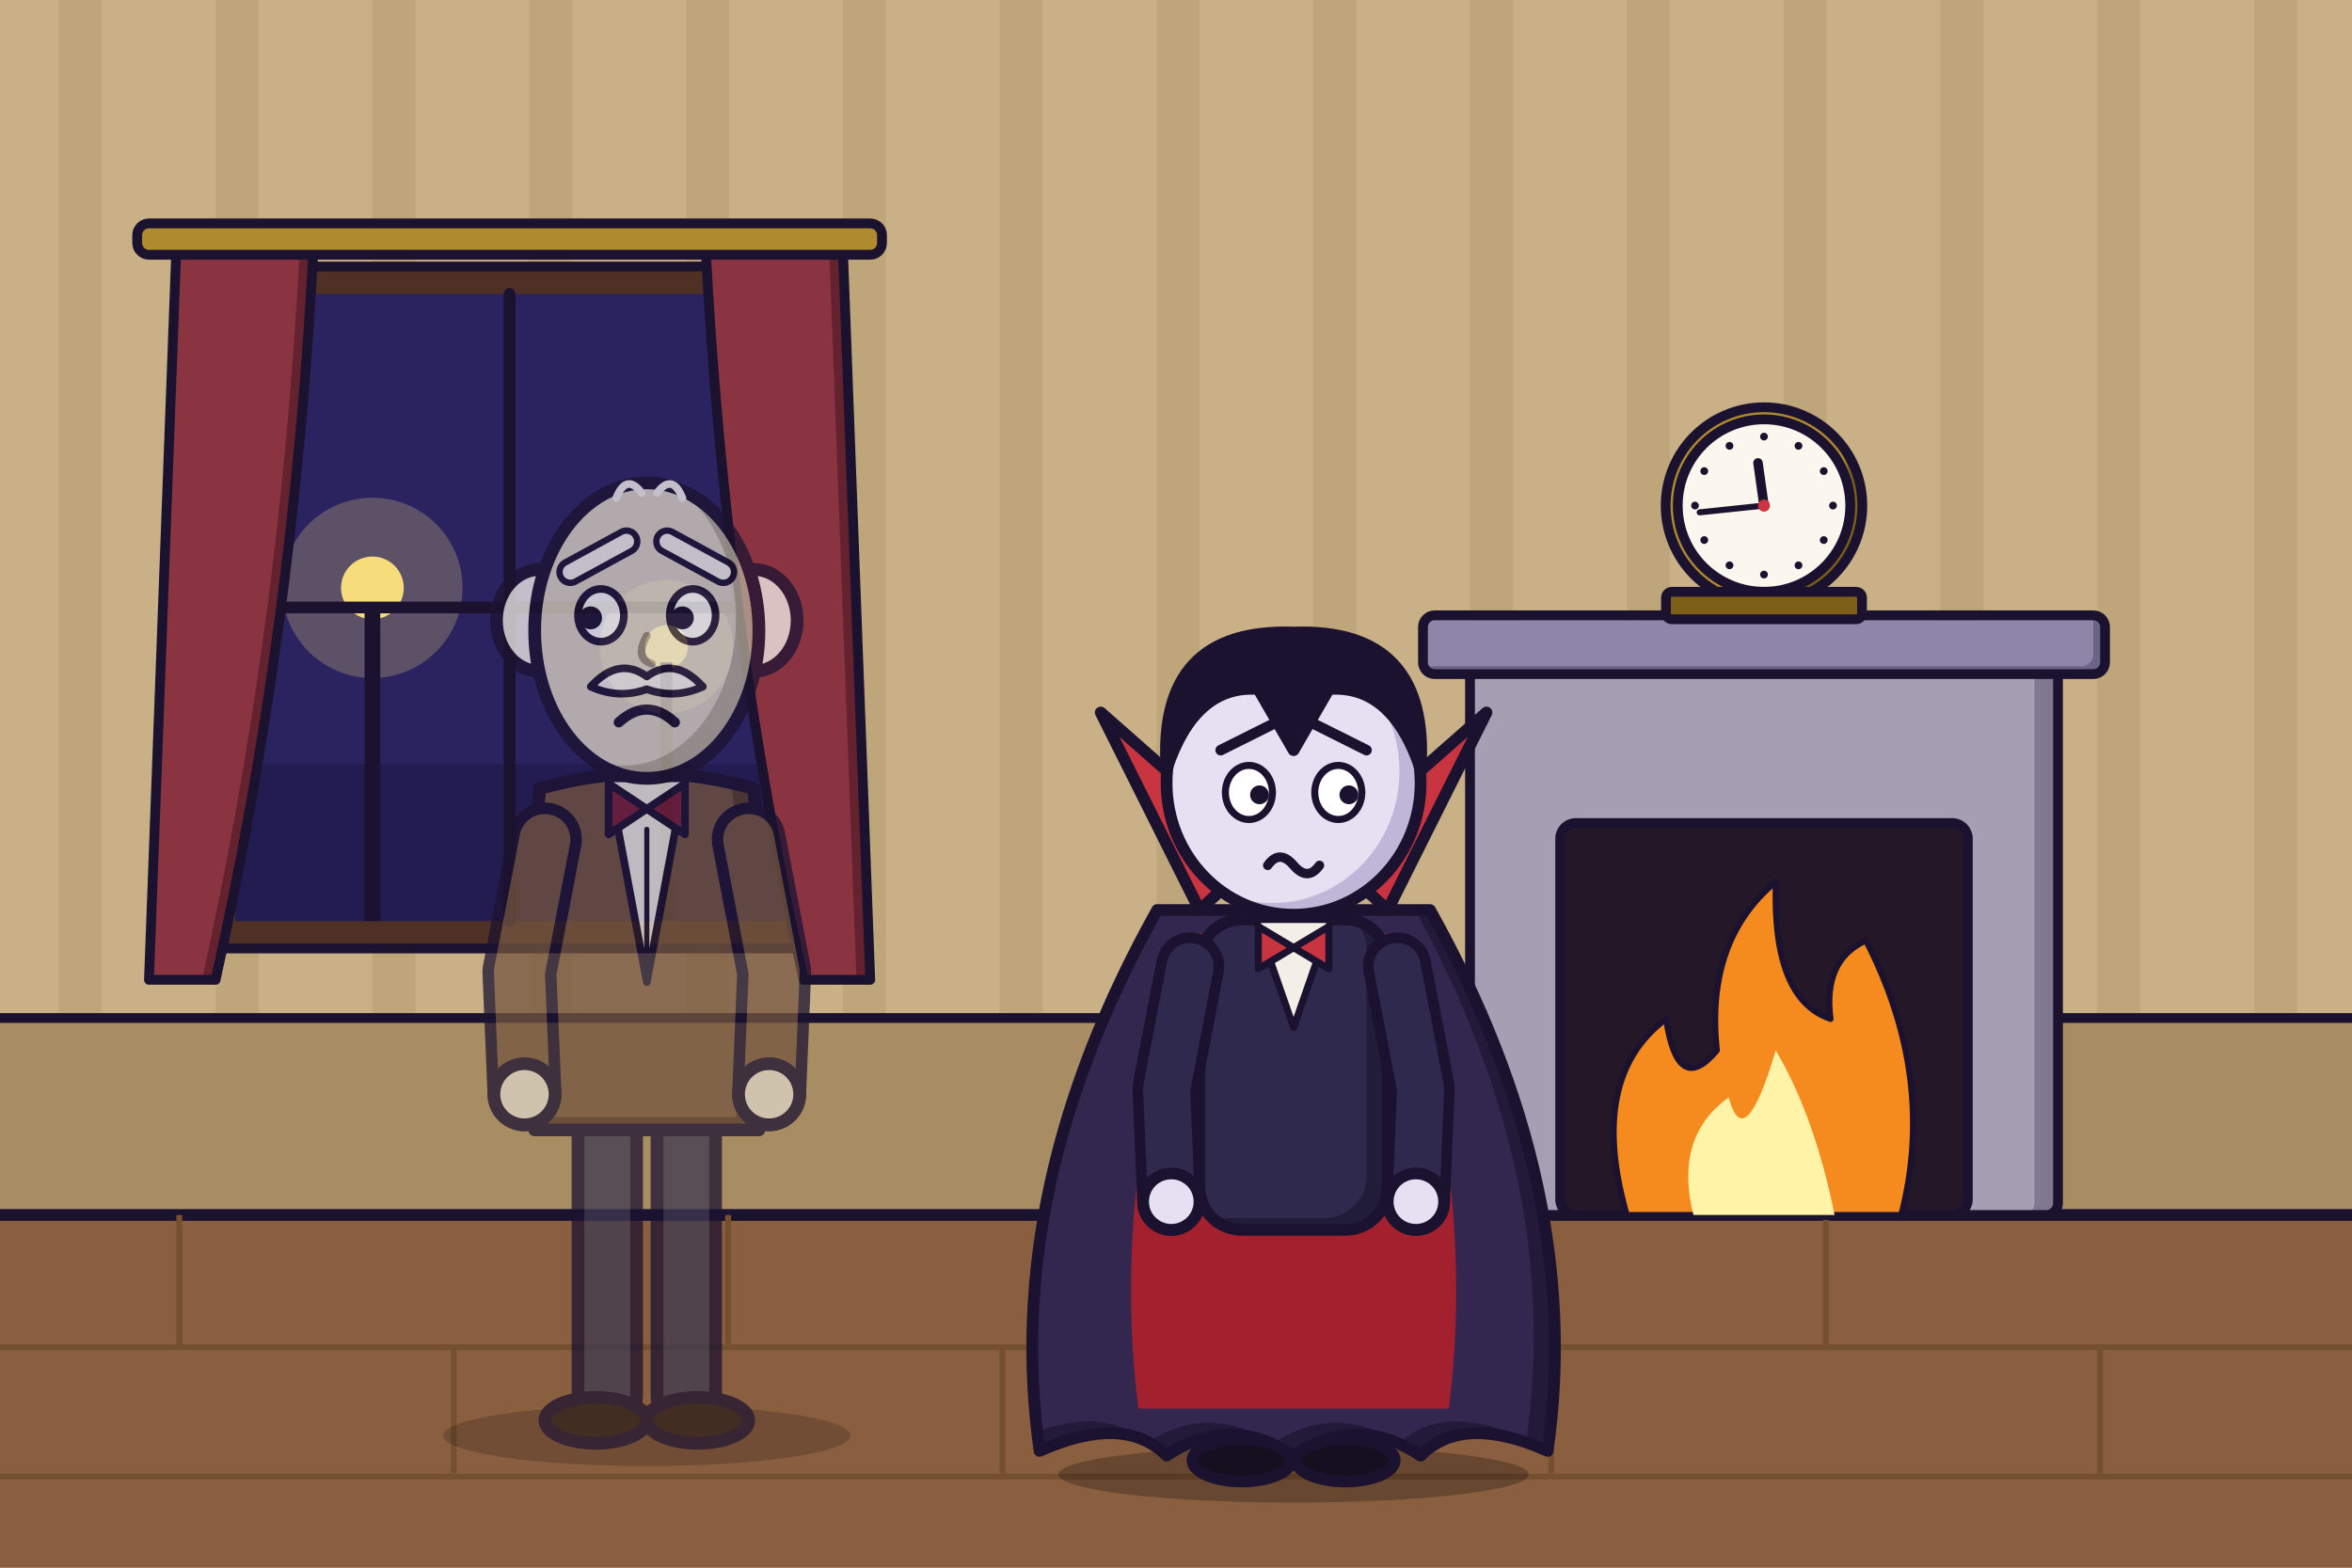
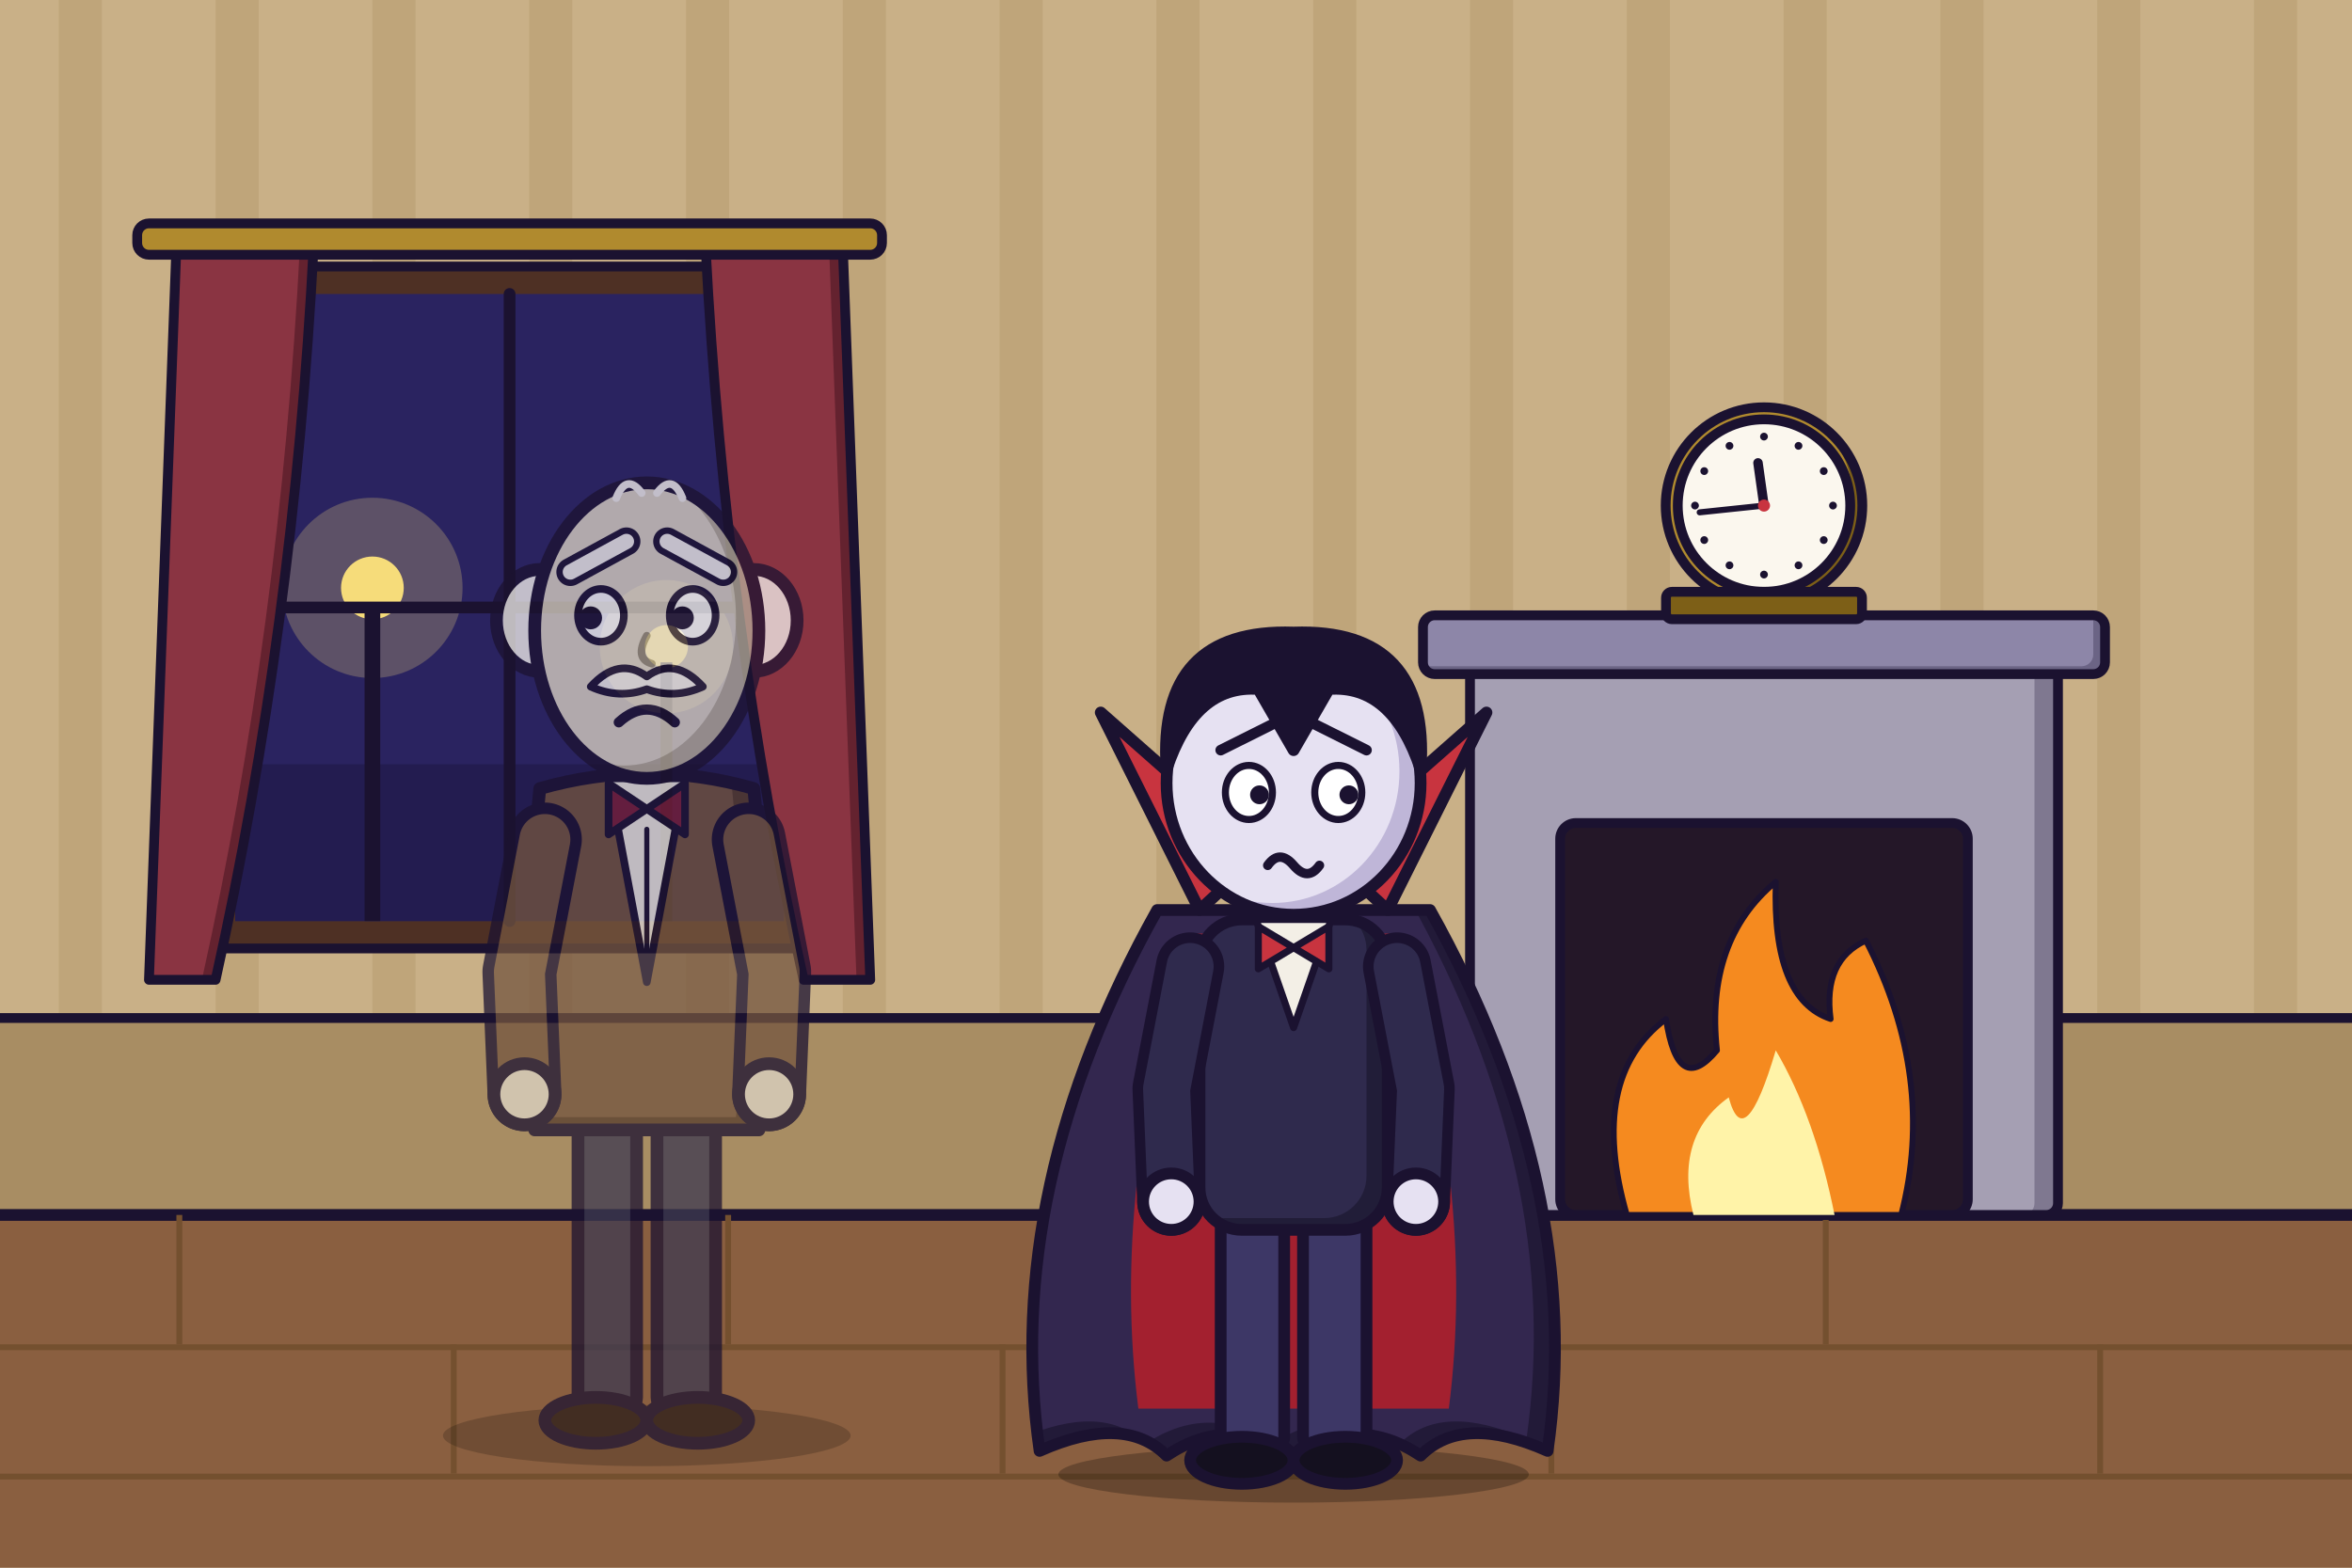
<svg xmlns="http://www.w3.org/2000/svg" viewBox="0 0 1200 800" width="1200" height="800">
  <rect width="1200" height="800" fill="#c9b087" />
  <rect x="30" y="0" width="22" height="600" fill="#bfa57a" />
  <rect x="110" y="0" width="22" height="600" fill="#bfa57a" />
  <rect x="190" y="0" width="22" height="600" fill="#bfa57a" />
  <rect x="270" y="0" width="22" height="600" fill="#bfa57a" />
  <rect x="350" y="0" width="22" height="600" fill="#bfa57a" />
  <rect x="430" y="0" width="22" height="600" fill="#bfa57a" />
  <rect x="510" y="0" width="22" height="600" fill="#bfa57a" />
  <rect x="590" y="0" width="22" height="600" fill="#bfa57a" />
  <rect x="670" y="0" width="22" height="600" fill="#bfa57a" />
  <rect x="750" y="0" width="22" height="600" fill="#bfa57a" />
  <rect x="830" y="0" width="22" height="600" fill="#bfa57a" />
  <rect x="910" y="0" width="22" height="600" fill="#bfa57a" />
  <rect x="990" y="0" width="22" height="600" fill="#bfa57a" />
  <rect x="1070" y="0" width="22" height="600" fill="#bfa57a" />
  <rect x="1150" y="0" width="22" height="600" fill="#bfa57a" />
  <rect y="520" width="1200" height="100" fill="#a88d63" />
  <rect y="517" width="1200" height="5" fill="#1b1230" />
  <rect y="620" width="1200" height="180" fill="#8a5f40" />
  <rect y="617" width="1200" height="6" fill="#1b1230" />
  <rect y="686" width="1200" height="3" fill="#74502f" />
  <rect x="90" y="620" width="3" height="66" fill="#74502f" />
  <rect x="370" y="620" width="3" height="66" fill="#74502f" />
  <rect x="650" y="620" width="3" height="66" fill="#74502f" />
  <rect x="930" y="620" width="3" height="66" fill="#74502f" />
  <rect y="752" width="1200" height="3" fill="#74502f" />
  <rect x="230" y="686" width="3" height="66" fill="#74502f" />
  <rect x="510" y="686" width="3" height="66" fill="#74502f" />
  <rect x="790" y="686" width="3" height="66" fill="#74502f" />
  <rect x="1070" y="686" width="3" height="66" fill="#74502f" />
  <rect x="106" y="136" width="308" height="348" rx="6" fill="#4e3024" stroke="#1b1230" stroke-width="5" stroke-linejoin="round" stroke-linecap="round" />
  <clipPath id="c0">
    <rect x="120" y="150" width="280" height="320" rx="0" />
  </clipPath>
  <g clip-path="url(#c0)">
    <rect x="120" y="150" width="280" height="320" fill="#2a2360" />
    <rect x="120" y="390" width="280" height="80" fill="#231c50" />
    <circle cx="190" cy="300" r="46" fill="#f6dc7a" opacity=".25" />
    <circle cx="190" cy="300" r="16" fill="#f6dc7a" />
    <rect x="186" y="310" width="8" height="160" fill="#1b1230" />
    <circle cx="340" cy="330" r="34" fill="#f6dc7a" opacity=".25" />
    <circle cx="340" cy="330" r="11" fill="#f6dc7a" />
    <rect x="337" y="338" width="6" height="140" fill="#1b1230" />
  </g>
  <path d="M260 150 V470 M120 310 H400" fill="none" stroke="#1b1230" stroke-width="6" stroke-linecap="round" stroke-linejoin="round" />
  <clipPath id="c1">
    <path d="M90 126 H160 Q150 320 110 500 H76Z" />
  </clipPath>
  <path d="M90 126 H160 Q150 320 110 500 H76Z" fill="#64222f" />
  <g clip-path="url(#c1)">
    <path d="M90 126 H160 Q150 320 110 500 H76Z" fill="#8a3442" transform="translate(-7 0)" />
  </g>
  <path d="M90 126 H160 Q150 320 110 500 H76Z" fill="none" stroke="#1b1230" stroke-width="5" stroke-linejoin="round" stroke-linecap="round" />
  <clipPath id="c2">
    <path d="M430 126 H360 Q370 320 410 500 H444Z" />
  </clipPath>
  <path d="M430 126 H360 Q370 320 410 500 H444Z" fill="#64222f" />
  <g clip-path="url(#c2)">
    <path d="M430 126 H360 Q370 320 410 500 H444Z" fill="#8a3442" transform="translate(-7 0)" />
  </g>
  <path d="M430 126 H360 Q370 320 410 500 H444Z" fill="none" stroke="#1b1230" stroke-width="5" stroke-linejoin="round" stroke-linecap="round" />
  <rect x="70" y="114" width="380" height="16" rx="6" fill="#b08a2e" stroke="#1b1230" stroke-width="5" stroke-linejoin="round" stroke-linecap="round" />
  <g transform="translate(0 20) scale(1)">
    <g transform="translate(900 600) scale(1)">
      <clipPath id="c3">
        <rect x="-150" y="-280" width="300" height="280" rx="6" />
      </clipPath>
      <rect x="-150" y="-280" width="300" height="280" rx="6" fill="#7f7890" />
      <g clip-path="url(#c3)">
        <rect x="-150" y="-280" width="300" height="280" rx="6" fill="#a59fb3" transform="translate(-12 0)" />
      </g>
      <rect x="-150" y="-280" width="300" height="280" rx="6" fill="none" stroke="#1b1230" stroke-width="5" stroke-linejoin="round" stroke-linecap="round" />
      <rect x="-104" y="-200" width="208" height="200" rx="8" fill="#241728" stroke="#1b1230" stroke-width="5" stroke-linejoin="round" stroke-linecap="round" />
      <path d="M-70 0 Q-90 -70 -50 -100 Q-44 -60 -24 -84 Q-30 -140 6 -170 Q4 -110 34 -100 Q30 -130 52 -140 Q88 -70 70 0Z" fill="#f58a1f" stroke="#1b1230" stroke-width="3" stroke-linejoin="round" stroke-linecap="round" />
      <path d="M-36 0 Q-46 -40 -18 -60 Q-10 -30 6 -84 Q26 -50 36 0Z" fill="#fff3a8" />
      <clipPath id="c4">
        <rect x="-174" y="-306" width="348" height="30" rx="6" />
      </clipPath>
      <rect x="-174" y="-306" width="348" height="30" rx="6" fill="#6b6485" />
      <g clip-path="url(#c4)">
        <rect x="-174" y="-306" width="348" height="30" rx="6" fill="#8d86a8" transform="translate(-6 -4)" />
      </g>
      <rect x="-174" y="-306" width="348" height="30" rx="6" fill="none" stroke="#1b1230" stroke-width="5" stroke-linejoin="round" stroke-linecap="round" />
      <clipPath id="c5">
        <ellipse cx="0" cy="-362" rx="50.16" ry="50.16" />
      </clipPath>
      <ellipse cx="0" cy="-362" rx="50.16" ry="50.16" fill="#7d5f17" />
      <g clip-path="url(#c5)">
        <ellipse cx="0" cy="-362" rx="50.16" ry="50.16" fill="#b08a2e" transform="translate(-5 -4)" />
      </g>
      <ellipse cx="0" cy="-362" rx="50.16" ry="50.16" fill="none" stroke="#1b1230" stroke-width="5" stroke-linejoin="round" stroke-linecap="round" />
      <ellipse cx="0" cy="-362" rx="44" ry="44" fill="#fbf7ee" stroke="#1b1230" stroke-width="5" stroke-linejoin="round" stroke-linecap="round" />
      <circle cx="35.2" cy="-362" r="1.98" fill="#1b1230" />
      <circle cx="30.484" cy="-344.4" r="1.98" fill="#1b1230" />
      <circle cx="17.6" cy="-331.516" r="1.98" fill="#1b1230" />
      <circle cx="2.155378366499342e-15" cy="-326.8" r="1.98" fill="#1b1230" />
      <circle cx="-17.6" cy="-331.516" r="1.98" fill="#1b1230" />
      <circle cx="-30.484" cy="-344.4" r="1.98" fill="#1b1230" />
      <circle cx="-35.2" cy="-362" r="1.98" fill="#1b1230" />
      <circle cx="-30.484" cy="-379.6" r="1.98" fill="#1b1230" />
      <circle cx="-17.6" cy="-392.484" r="1.98" fill="#1b1230" />
      <circle cx="-6.466135099498025e-15" cy="-397.2" r="1.98" fill="#1b1230" />
      <circle cx="17.6" cy="-392.484" r="1.98" fill="#1b1230" />
      <circle cx="30.484" cy="-379.6" r="1.98" fill="#1b1230" />
      <path d="M0 -362 L-3.062 -383.786" fill="none" stroke="#1b1230" stroke-width="4.84" stroke-linecap="round" stroke-linejoin="round" />
      <path d="M0 -362 L-32.819 -358.551" fill="none" stroke="#1b1230" stroke-width="3.08" stroke-linecap="round" stroke-linejoin="round" />
      <circle cx="0" cy="-362" r="3.08" fill="#c8343f" />
      <rect x="-50" y="-318" width="100" height="14" rx="3" fill="#7d5f17" stroke="#1b1230" stroke-width="5" stroke-linejoin="round" stroke-linecap="round" />
    </g>
  </g>
  <g transform="translate(330 730) scale(1.3)" opacity="0.75">
    <ellipse cx="0" cy="2" rx="80" ry="12" fill="#000" opacity=".25" />
    <rect x="-27" y="-132" width="23" height="124" rx="5" fill="#3d3a50" stroke="#1b1230" stroke-width="5" stroke-linejoin="round" stroke-linecap="round" />
    <rect x="4" y="-132" width="23" height="124" rx="5" fill="#3d3a50" stroke="#1b1230" stroke-width="5" stroke-linejoin="round" stroke-linecap="round" />
    <ellipse cx="-20" cy="-4" rx="20" ry="9" fill="#2a1c18" stroke="#1b1230" stroke-width="5" stroke-linejoin="round" stroke-linecap="round" />
    <ellipse cx="20" cy="-4" rx="20" ry="9" fill="#2a1c18" stroke="#1b1230" stroke-width="5" stroke-linejoin="round" stroke-linecap="round" />
    <g transform="translate(0 0)">
      <clipPath id="c6">
        <path d="M-42 -252 Q-50 -170 -44 -118 L44 -118 Q50 -170 42 -252 Q0 -264 -42 -252Z" />
      </clipPath>
      <path d="M-42 -252 Q-50 -170 -44 -118 L44 -118 Q50 -170 42 -252 Q0 -264 -42 -252Z" fill="#573d2c" />
      <g clip-path="url(#c6)">
        <path d="M-42 -252 Q-50 -170 -44 -118 L44 -118 Q50 -170 42 -252 Q0 -264 -42 -252Z" fill="#74553f" transform="translate(-9 -5)" />
      </g>
      <path d="M-42 -252 Q-50 -170 -44 -118 L44 -118 Q50 -170 42 -252 Q0 -264 -42 -252Z" fill="none" stroke="#1b1230" stroke-width="5" stroke-linejoin="round" stroke-linecap="round" />
      <path d="M-15 -256 L0 -176 L15 -256 Z" fill="#f3efe6" stroke="#1b1230" stroke-width="3" stroke-linejoin="round" stroke-linecap="round" />
      <path d="M0 -236 V-180" fill="none" stroke="#1b1230" stroke-width="2" stroke-linecap="round" stroke-linejoin="round" />
      <path d="M0 -244 L-15 -254 L-15 -234 Z" fill="#7a1f3a" stroke="#1b1230" stroke-width="3" stroke-linejoin="round" stroke-linecap="round" />
      <path d="M0 -244 L15 -254 L15 -234 Z" fill="#7a1f3a" stroke="#1b1230" stroke-width="3" stroke-linejoin="round" stroke-linecap="round" />
      <g transform="translate(0 -314)">
        <ellipse cx="-42" cy="-4" rx="17" ry="20" fill="#f4f2ee" stroke="#1b1230" stroke-width="5" stroke-linejoin="round" stroke-linecap="round" />
        <ellipse cx="42" cy="-4" rx="17" ry="20" fill="#f4f2ee" stroke="#1b1230" stroke-width="5" stroke-linejoin="round" stroke-linecap="round" />
        <clipPath id="c7">
          <ellipse cx="0" cy="0" rx="44" ry="58" />
        </clipPath>
        <ellipse cx="0" cy="0" rx="44" ry="58" fill="#b5ac99" />
        <g clip-path="url(#c7)">
          <ellipse cx="0" cy="0" rx="44" ry="58" fill="#ddd6c6" transform="translate(-9 -5)" />
        </g>
        <ellipse cx="0" cy="0" rx="44" ry="58" fill="none" stroke="#1b1230" stroke-width="5" stroke-linejoin="round" stroke-linecap="round" />
        <path d="M-12 -52 q4 -10 10 -2 M4 -54 q6 -8 10 2" fill="none" stroke="#f4f2ee" stroke-width="3" stroke-linecap="round" stroke-linejoin="round" />
        <ellipse cx="-18" cy="-6" rx="9" ry="10.35" fill="#fff" stroke="#1b1230" stroke-width="3" />
        <circle cx="-22.05" cy="-5" r="4.5" fill="#1b1230" />
        <ellipse cx="18" cy="-6" rx="9" ry="10.35" fill="#fff" stroke="#1b1230" stroke-width="3" />
        <circle cx="13.95" cy="-5" r="4.5" fill="#1b1230" />
        <path d="M-30 -23 L-8 -35" fill="none" stroke="#1b1230" stroke-width="11" stroke-linecap="round" stroke-linejoin="round" />
        <path d="M-30 -23 L-8 -35" fill="none" stroke="#f4f2ee" stroke-width="6" stroke-linecap="round" stroke-linejoin="round" />
        <path d="M30 -23 L8 -35" fill="none" stroke="#1b1230" stroke-width="11" stroke-linecap="round" stroke-linejoin="round" />
        <path d="M30 -23 L8 -35" fill="none" stroke="#f4f2ee" stroke-width="6" stroke-linecap="round" stroke-linejoin="round" />
        <path d="M-11 36 q11 -10 22 0" fill="none" stroke="#1b1230" stroke-width="4" stroke-linecap="round" stroke-linejoin="round" />
        <path d="M0 2 q-5 9 2 11" fill="none" stroke="#8f8674" stroke-width="3" stroke-linecap="round" stroke-linejoin="round" />
        <path d="M-22 22 Q-11 10 0 18 Q11 10 22 22 Q11 27 0 23 Q-11 27 -22 22Z" fill="#f4f2ee" stroke="#1b1230" stroke-width="3" stroke-linejoin="round" stroke-linecap="round" />
      </g>
      <polyline points="-40,-232 -50,-180 -48,-132" fill="none" stroke-linecap="round" stroke-linejoin="round" stroke="#1b1230" stroke-width="29" />
      <polyline points="-40,-232 -50,-180 -48,-132" fill="none" stroke-linecap="round" stroke-linejoin="round" stroke="#74553f" stroke-width="20" />
      <circle cx="-48" cy="-132" r="12" fill="#ddd6c6" stroke="#1b1230" stroke-width="5" stroke-linejoin="round" stroke-linecap="round" />
      <polyline points="40,-232 50,-180 48,-132" fill="none" stroke-linecap="round" stroke-linejoin="round" stroke="#1b1230" stroke-width="29" />
      <polyline points="40,-232 50,-180 48,-132" fill="none" stroke-linecap="round" stroke-linejoin="round" stroke="#74553f" stroke-width="20" />
      <circle cx="48" cy="-132" r="12" fill="#ddd6c6" stroke="#1b1230" stroke-width="5" stroke-linejoin="round" stroke-linecap="round" />
    </g>
  </g>
  <g transform="translate(660 750) scale(1.2)">
    <ellipse cx="0" cy="2" rx="100" ry="12" fill="#000" opacity=".25" />
-     <rect x="-30" y="-112" width="25" height="104" rx="6" fill="#23203a" stroke="#1b1230" stroke-width="5" stroke-linejoin="round" stroke-linecap="round" />
-     <rect x="5" y="-112" width="25" height="104" rx="6" fill="#23203a" stroke="#1b1230" stroke-width="5" stroke-linejoin="round" stroke-linecap="round" />
-     <ellipse cx="-22" cy="-4" rx="21" ry="9" fill="#14101f" stroke="#1b1230" stroke-width="5" stroke-linejoin="round" stroke-linecap="round" />
-     <ellipse cx="22" cy="-4" rx="21" ry="9" fill="#14101f" stroke="#1b1230" stroke-width="5" stroke-linejoin="round" stroke-linecap="round" />
-     <g transform="translate(0 0)">
+     <g transform="translate(0 0) scale(1 1)">
      <clipPath id="c8">
        <path d="M-58 -238 Q-124 -120 -108 -8 Q-72 -24 -54 -6 Q-27 -24 0 -6 Q27 -24 54 -6 Q72 -24 108 -8 Q124 -120 58 -238 Z" />
      </clipPath>
      <path d="M-58 -238 Q-124 -120 -108 -8 Q-72 -24 -54 -6 Q-27 -24 0 -6 Q27 -24 54 -6 Q72 -24 108 -8 Q124 -120 58 -238 Z" fill="#221a38" />
      <g clip-path="url(#c8)">
        <path d="M-58 -238 Q-124 -120 -108 -8 Q-72 -24 -54 -6 Q-27 -24 0 -6 Q27 -24 54 -6 Q72 -24 108 -8 Q124 -120 58 -238 Z" fill="#33274f" transform="translate(-9 -5)" />
      </g>
      <path d="M-58 -238 Q-124 -120 -108 -8 Q-72 -24 -54 -6 Q-27 -24 0 -6 Q27 -24 54 -6 Q72 -24 108 -8 Q124 -120 58 -238 Z" fill="none" stroke="#1b1230" stroke-width="5" stroke-linejoin="round" stroke-linecap="round" />
      <path d="M-44 -228 Q-78 -120 -66 -26 L66 -26 Q78 -120 44 -228 Z" fill="#a3202f" />
+     </g>
+     <rect x="-31" y="-112" width="27" height="104" rx="6" fill="#3d3766" stroke="#1b1230" stroke-width="5" stroke-linejoin="round" stroke-linecap="round" />
+     <rect x="4" y="-112" width="27" height="104" rx="6" fill="#3d3766" stroke="#1b1230" stroke-width="5" stroke-linejoin="round" stroke-linecap="round" />
+     <ellipse cx="-22" cy="-4" rx="22" ry="10" fill="#14101f" stroke="#1b1230" stroke-width="5" stroke-linejoin="round" stroke-linecap="round" />
+     <ellipse cx="22" cy="-4" rx="22" ry="10" fill="#14101f" stroke="#1b1230" stroke-width="5" stroke-linejoin="round" stroke-linecap="round" />
+     <g transform="translate(0 0)">
      <path d="M-40 -238 L-82 -322 L-14 -262 Z" fill="#c8343f" stroke="#1b1230" stroke-width="5" stroke-linejoin="round" stroke-linecap="round" />
      <path d="M40 -238 L82 -322 L14 -262 Z" fill="#c8343f" stroke="#1b1230" stroke-width="5" stroke-linejoin="round" stroke-linecap="round" />
      <clipPath id="c9">
        <rect x="-40" y="-234" width="80" height="132" rx="18" />
      </clipPath>
      <rect x="-40" y="-234" width="80" height="132" rx="18" fill="#211d38" />
      <g clip-path="url(#c9)">
        <rect x="-40" y="-234" width="80" height="132" rx="18" fill="#2f2a4d" transform="translate(-9 -5)" />
      </g>
      <rect x="-40" y="-234" width="80" height="132" rx="18" fill="none" stroke="#1b1230" stroke-width="5" stroke-linejoin="round" stroke-linecap="round" />
      <path d="M-16 -234 L0 -188 L16 -234 Z" fill="#f3efe6" stroke="#1b1230" stroke-width="3" stroke-linejoin="round" stroke-linecap="round" />
      <path d="M0 -222 L-15 -231 L-15 -213 Z" fill="#c8343f" stroke="#1b1230" stroke-width="3" stroke-linejoin="round" stroke-linecap="round" />
      <path d="M0 -222 L15 -231 L15 -213 Z" fill="#c8343f" stroke="#1b1230" stroke-width="3" stroke-linejoin="round" stroke-linecap="round" />
      <clipPath id="c10">
        <ellipse cx="0" cy="-292" rx="54" ry="56" />
      </clipPath>
      <ellipse cx="0" cy="-292" rx="54" ry="56" fill="#bfb6d8" />
      <g clip-path="url(#c10)">
        <ellipse cx="0" cy="-292" rx="54" ry="56" fill="#e6e1f2" transform="translate(-9 -5)" />
      </g>
      <ellipse cx="0" cy="-292" rx="54" ry="56" fill="none" stroke="#1b1230" stroke-width="5" stroke-linejoin="round" stroke-linecap="round" />
      <path d="M-54 -298 Q-58 -358 0 -356 Q58 -358 54 -298 Q42 -334 15 -332 L0 -306 L-15 -332 Q-42 -334 -54 -298 Z" fill="#1b1230" stroke="#1b1230" stroke-width="5" stroke-linejoin="round" stroke-linecap="round" />
      <ellipse cx="-19" cy="-288" rx="10" ry="11.5" fill="#fff" stroke="#1b1230" stroke-width="3" />
      <circle cx="-14.5" cy="-287" r="4" fill="#1b1230" />
      <ellipse cx="19" cy="-288" rx="10" ry="11.5" fill="#fff" stroke="#1b1230" stroke-width="3" />
      <circle cx="23.5" cy="-287" r="4" fill="#1b1230" />
      <path d="M-31 -306 L-9 -317" fill="none" stroke="#1b1230" stroke-width="4.5" stroke-linecap="round" stroke-linejoin="round" />
      <path d="M31 -306 L9 -317" fill="none" stroke="#1b1230" stroke-width="4.5" stroke-linecap="round" stroke-linejoin="round" />
      <path d="M-11 -257 q5 -7 11 0 q6 7 11 0" fill="none" stroke="#1b1230" stroke-width="4" stroke-linecap="round" stroke-linejoin="round" />
      <polyline points="-44,-214 -54,-162 -52,-114" fill="none" stroke-linecap="round" stroke-linejoin="round" stroke="#1b1230" stroke-width="29" />
      <polyline points="-44,-214 -54,-162 -52,-114" fill="none" stroke-linecap="round" stroke-linejoin="round" stroke="#2f2a4d" stroke-width="20" />
      <circle cx="-52" cy="-114" r="12" fill="#e6e1f2" stroke="#1b1230" stroke-width="5" stroke-linejoin="round" stroke-linecap="round" />
      <polyline points="44,-214 54,-162 52,-114" fill="none" stroke-linecap="round" stroke-linejoin="round" stroke="#1b1230" stroke-width="29" />
      <polyline points="44,-214 54,-162 52,-114" fill="none" stroke-linecap="round" stroke-linejoin="round" stroke="#2f2a4d" stroke-width="20" />
      <circle cx="52" cy="-114" r="12" fill="#e6e1f2" stroke="#1b1230" stroke-width="5" stroke-linejoin="round" stroke-linecap="round" />
    </g>
  </g>
</svg>
